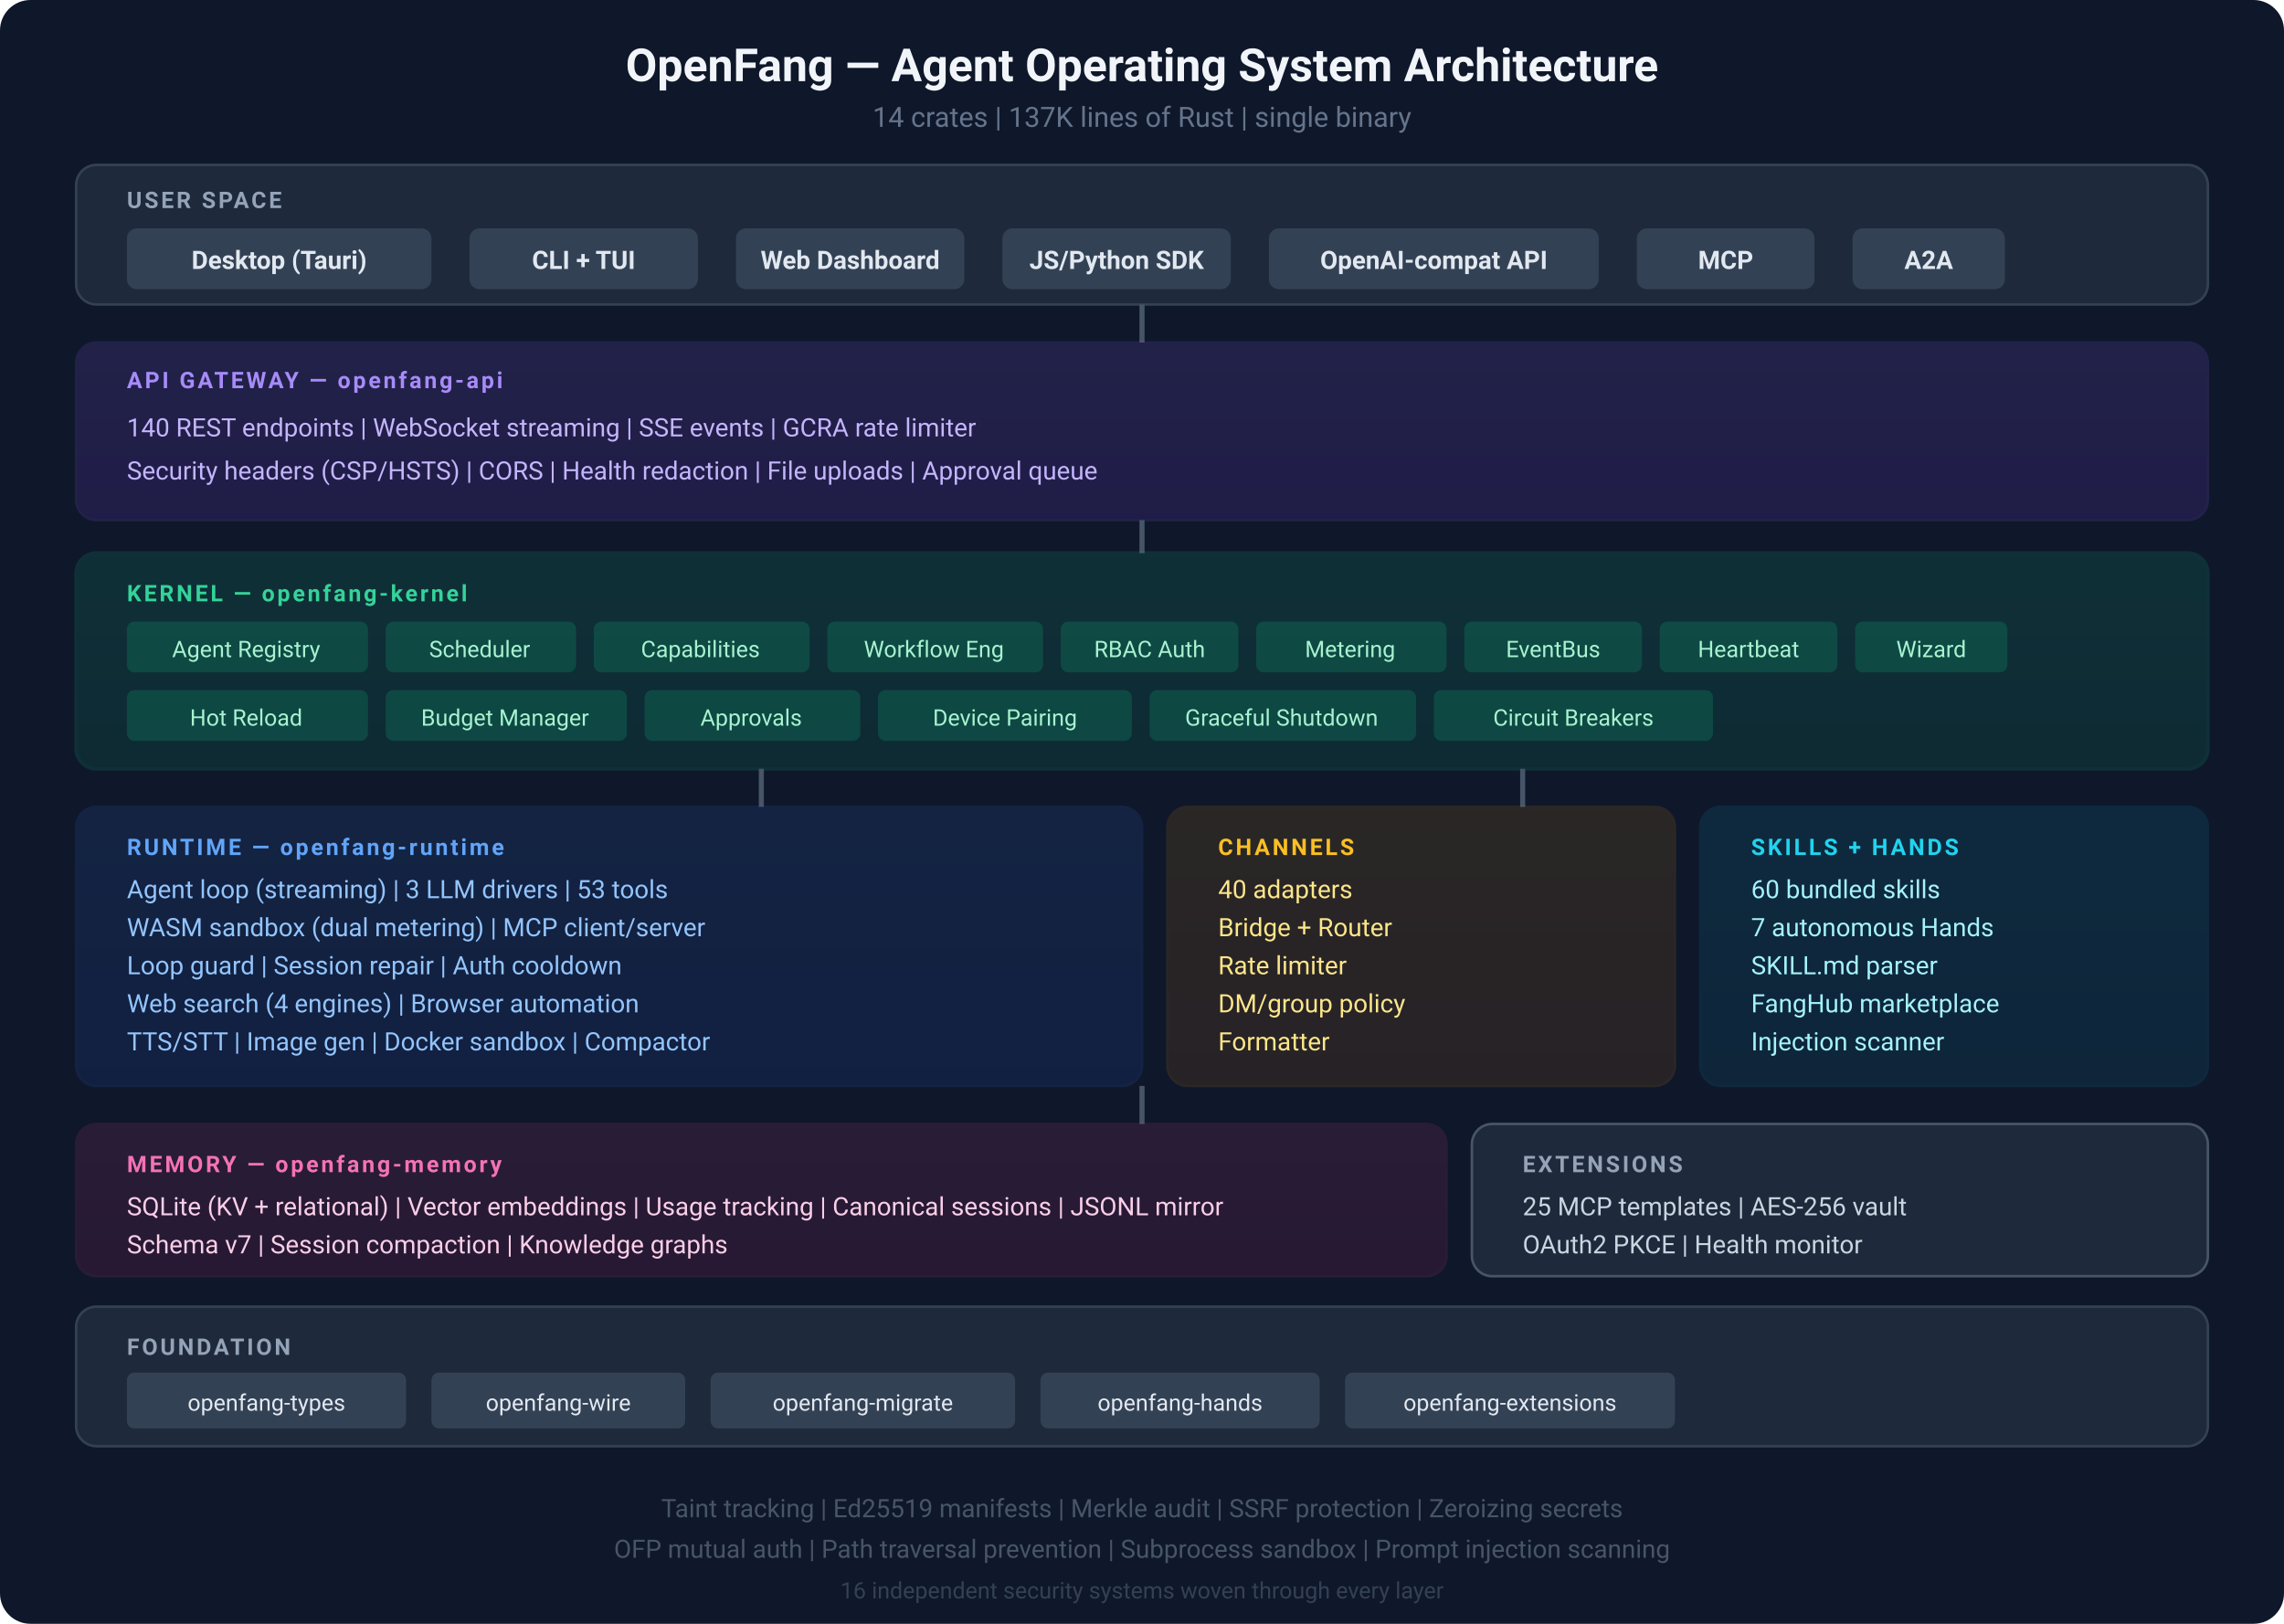
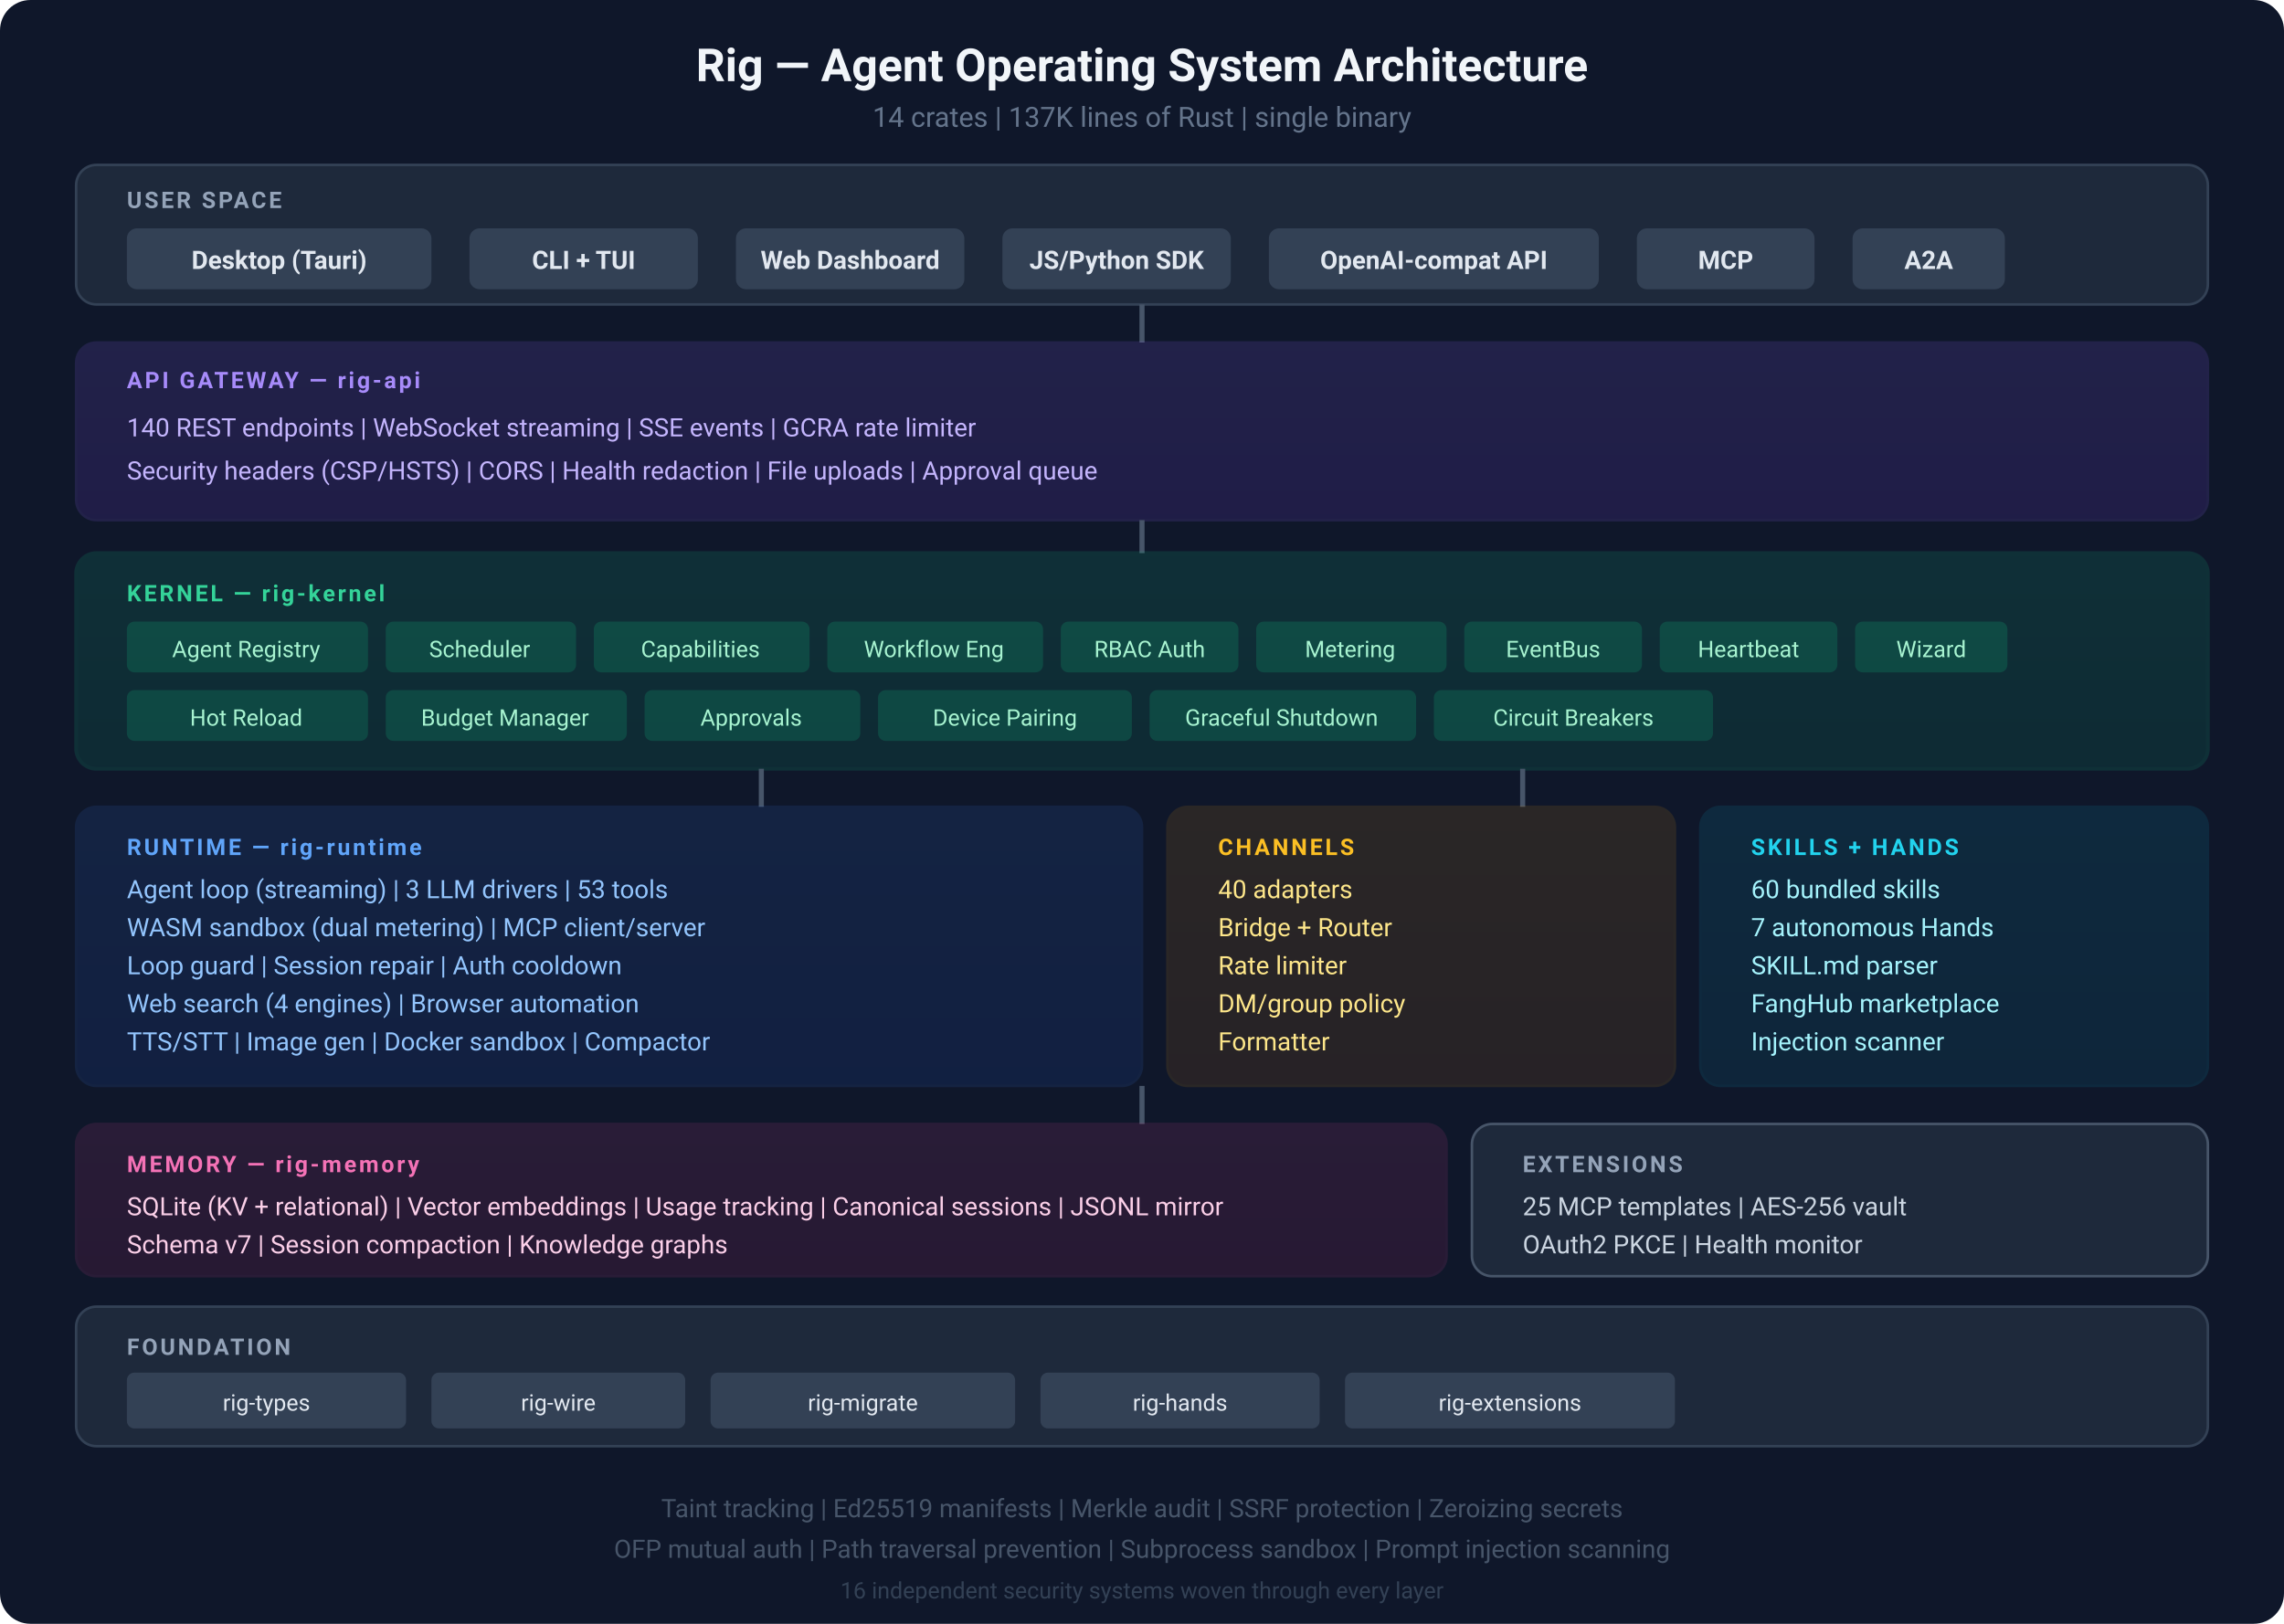
<svg xmlns="http://www.w3.org/2000/svg" viewBox="0 0 900 640" font-family="-apple-system,BlinkMacSystemFont,'Segoe UI',Roboto,Helvetica,Arial,sans-serif">
  <defs>
    <linearGradient id="kern" x1="0" y1="0" x2="0" y2="1">
      <stop offset="0%" stop-color="#10b981" />
      <stop offset="100%" stop-color="#059669" />
    </linearGradient>
    <linearGradient id="rt" x1="0" y1="0" x2="0" y2="1">
      <stop offset="0%" stop-color="#3b82f6" />
      <stop offset="100%" stop-color="#2563eb" />
    </linearGradient>
    <linearGradient id="api" x1="0" y1="0" x2="0" y2="1">
      <stop offset="0%" stop-color="#8b5cf6" />
      <stop offset="100%" stop-color="#7c3aed" />
    </linearGradient>
    <linearGradient id="ch" x1="0" y1="0" x2="0" y2="1">
      <stop offset="0%" stop-color="#f59e0b" />
      <stop offset="100%" stop-color="#d97706" />
    </linearGradient>
    <linearGradient id="mem" x1="0" y1="0" x2="0" y2="1">
      <stop offset="0%" stop-color="#ec4899" />
      <stop offset="100%" stop-color="#db2777" />
    </linearGradient>
    <linearGradient id="ext" x1="0" y1="0" x2="0" y2="1">
      <stop offset="0%" stop-color="#06b6d4" />
      <stop offset="100%" stop-color="#0891b2" />
    </linearGradient>
  </defs>
  <rect width="900" height="640" rx="12" fill="#0f172a" />
-   <text x="450" y="32" text-anchor="middle" fill="#f1f5f9" font-size="18" font-weight="700">OpenFang — Agent Operating System Architecture</text>
+   <text x="450" y="32" text-anchor="middle" fill="#f1f5f9" font-size="18" font-weight="700">Rig — Agent Operating System Architecture</text>
  <text x="450" y="50" text-anchor="middle" fill="#64748b" font-size="11">14 crates | 137K lines of Rust | single binary</text>
  <rect x="30" y="65" width="840" height="55" rx="8" fill="#1e293b" stroke="#334155" stroke-width="1" />
  <text x="50" y="82" fill="#94a3b8" font-size="9" font-weight="600" letter-spacing="1">USER SPACE</text>
  <rect x="50" y="90" width="120" height="24" rx="4" fill="#334155" />
  <text x="110" y="106" text-anchor="middle" fill="#e2e8f0" font-size="10" font-weight="600">Desktop (Tauri)</text>
  <rect x="185" y="90" width="90" height="24" rx="4" fill="#334155" />
  <text x="230" y="106" text-anchor="middle" fill="#e2e8f0" font-size="10" font-weight="600">CLI + TUI</text>
  <rect x="290" y="90" width="90" height="24" rx="4" fill="#334155" />
  <text x="335" y="106" text-anchor="middle" fill="#e2e8f0" font-size="10" font-weight="600">Web Dashboard</text>
  <rect x="395" y="90" width="90" height="24" rx="4" fill="#334155" />
  <text x="440" y="106" text-anchor="middle" fill="#e2e8f0" font-size="10" font-weight="600">JS/Python SDK</text>
  <rect x="500" y="90" width="130" height="24" rx="4" fill="#334155" />
  <text x="565" y="106" text-anchor="middle" fill="#e2e8f0" font-size="10" font-weight="600">OpenAI-compat API</text>
  <rect x="645" y="90" width="70" height="24" rx="4" fill="#334155" />
  <text x="680" y="106" text-anchor="middle" fill="#e2e8f0" font-size="10" font-weight="600">MCP</text>
  <rect x="730" y="90" width="60" height="24" rx="4" fill="#334155" />
  <text x="760" y="106" text-anchor="middle" fill="#e2e8f0" font-size="10" font-weight="600">A2A</text>
  <line x1="450" y1="120" x2="450" y2="135" stroke="#475569" stroke-width="2" marker-end="url(#arrowhead)" />
  <rect x="30" y="135" width="840" height="70" rx="8" fill="url(#api)" opacity="0.15" stroke="#8b5cf6" stroke-width="1" />
-   <text x="50" y="153" fill="#a78bfa" font-size="9" font-weight="600" letter-spacing="1">API GATEWAY — openfang-api</text>
+   <text x="50" y="153" fill="#a78bfa" font-size="9" font-weight="600" letter-spacing="1">API GATEWAY — rig-api</text>
  <text x="50" y="172" fill="#c4b5fd" font-size="10">140 REST endpoints | WebSocket streaming | SSE events | GCRA rate limiter</text>
  <text x="50" y="189" fill="#c4b5fd" font-size="10">Security headers (CSP/HSTS) | CORS | Health redaction | File uploads | Approval queue</text>
  <line x1="450" y1="205" x2="450" y2="218" stroke="#475569" stroke-width="2" />
  <rect x="30" y="218" width="840" height="85" rx="8" fill="url(#kern)" opacity="0.15" stroke="#10b981" stroke-width="1.5" />
-   <text x="50" y="237" fill="#34d399" font-size="9" font-weight="600" letter-spacing="1">KERNEL — openfang-kernel</text>
+   <text x="50" y="237" fill="#34d399" font-size="9" font-weight="600" letter-spacing="1">KERNEL — rig-kernel</text>
  <rect x="50" y="245" width="95" height="20" rx="3" fill="#10b98133" />
  <text x="97" y="259" text-anchor="middle" fill="#a7f3d0" font-size="9">Agent Registry</text>
  <rect x="152" y="245" width="75" height="20" rx="3" fill="#10b98133" />
  <text x="189" y="259" text-anchor="middle" fill="#a7f3d0" font-size="9">Scheduler</text>
  <rect x="234" y="245" width="85" height="20" rx="3" fill="#10b98133" />
  <text x="276" y="259" text-anchor="middle" fill="#a7f3d0" font-size="9">Capabilities</text>
  <rect x="326" y="245" width="85" height="20" rx="3" fill="#10b98133" />
  <text x="368" y="259" text-anchor="middle" fill="#a7f3d0" font-size="9">Workflow Eng</text>
  <rect x="418" y="245" width="70" height="20" rx="3" fill="#10b98133" />
  <text x="453" y="259" text-anchor="middle" fill="#a7f3d0" font-size="9">RBAC Auth</text>
  <rect x="495" y="245" width="75" height="20" rx="3" fill="#10b98133" />
  <text x="532" y="259" text-anchor="middle" fill="#a7f3d0" font-size="9">Metering</text>
  <rect x="577" y="245" width="70" height="20" rx="3" fill="#10b98133" />
  <text x="612" y="259" text-anchor="middle" fill="#a7f3d0" font-size="9">EventBus</text>
  <rect x="654" y="245" width="70" height="20" rx="3" fill="#10b98133" />
  <text x="689" y="259" text-anchor="middle" fill="#a7f3d0" font-size="9">Heartbeat</text>
  <rect x="731" y="245" width="60" height="20" rx="3" fill="#10b98133" />
  <text x="761" y="259" text-anchor="middle" fill="#a7f3d0" font-size="9">Wizard</text>
  <rect x="50" y="272" width="95" height="20" rx="3" fill="#10b98133" />
  <text x="97" y="286" text-anchor="middle" fill="#a7f3d0" font-size="9">Hot Reload</text>
  <rect x="152" y="272" width="95" height="20" rx="3" fill="#10b98133" />
  <text x="199" y="286" text-anchor="middle" fill="#a7f3d0" font-size="9">Budget Manager</text>
  <rect x="254" y="272" width="85" height="20" rx="3" fill="#10b98133" />
  <text x="296" y="286" text-anchor="middle" fill="#a7f3d0" font-size="9">Approvals</text>
  <rect x="346" y="272" width="100" height="20" rx="3" fill="#10b98133" />
  <text x="396" y="286" text-anchor="middle" fill="#a7f3d0" font-size="9">Device Pairing</text>
  <rect x="453" y="272" width="105" height="20" rx="3" fill="#10b98133" />
  <text x="505" y="286" text-anchor="middle" fill="#a7f3d0" font-size="9">Graceful Shutdown</text>
  <rect x="565" y="272" width="110" height="20" rx="3" fill="#10b98133" />
  <text x="620" y="286" text-anchor="middle" fill="#a7f3d0" font-size="9">Circuit Breakers</text>
  <line x1="300" y1="303" x2="300" y2="318" stroke="#475569" stroke-width="2" />
  <line x1="600" y1="303" x2="600" y2="318" stroke="#475569" stroke-width="2" />
  <rect x="30" y="318" width="420" height="110" rx="8" fill="url(#rt)" opacity="0.12" stroke="#3b82f6" stroke-width="1" />
-   <text x="50" y="337" fill="#60a5fa" font-size="9" font-weight="600" letter-spacing="1">RUNTIME — openfang-runtime</text>
+   <text x="50" y="337" fill="#60a5fa" font-size="9" font-weight="600" letter-spacing="1">RUNTIME — rig-runtime</text>
  <text x="50" y="354" fill="#93c5fd" font-size="10">Agent loop (streaming) | 3 LLM drivers | 53 tools</text>
  <text x="50" y="369" fill="#93c5fd" font-size="10">WASM sandbox (dual metering) | MCP client/server</text>
  <text x="50" y="384" fill="#93c5fd" font-size="10">Loop guard | Session repair | Auth cooldown</text>
  <text x="50" y="399" fill="#93c5fd" font-size="10">Web search (4 engines) | Browser automation</text>
  <text x="50" y="414" fill="#93c5fd" font-size="10">TTS/STT | Image gen | Docker sandbox | Compactor</text>
  <rect x="460" y="318" width="200" height="110" rx="8" fill="url(#ch)" opacity="0.12" stroke="#f59e0b" stroke-width="1" />
  <text x="480" y="337" fill="#fbbf24" font-size="9" font-weight="600" letter-spacing="1">CHANNELS</text>
  <text x="480" y="354" fill="#fde68a" font-size="10">40 adapters</text>
  <text x="480" y="369" fill="#fde68a" font-size="10">Bridge + Router</text>
  <text x="480" y="384" fill="#fde68a" font-size="10">Rate limiter</text>
  <text x="480" y="399" fill="#fde68a" font-size="10">DM/group policy</text>
  <text x="480" y="414" fill="#fde68a" font-size="10">Formatter</text>
  <rect x="670" y="318" width="200" height="110" rx="8" fill="url(#ext)" opacity="0.12" stroke="#06b6d4" stroke-width="1" />
  <text x="690" y="337" fill="#22d3ee" font-size="9" font-weight="600" letter-spacing="1">SKILLS + HANDS</text>
  <text x="690" y="354" fill="#a5f3fc" font-size="10">60 bundled skills</text>
  <text x="690" y="369" fill="#a5f3fc" font-size="10">7 autonomous Hands</text>
  <text x="690" y="384" fill="#a5f3fc" font-size="10">SKILL.md parser</text>
  <text x="690" y="399" fill="#a5f3fc" font-size="10">FangHub marketplace</text>
  <text x="690" y="414" fill="#a5f3fc" font-size="10">Injection scanner</text>
  <line x1="450" y1="428" x2="450" y2="443" stroke="#475569" stroke-width="2" />
  <rect x="30" y="443" width="540" height="60" rx="8" fill="url(#mem)" opacity="0.12" stroke="#ec4899" stroke-width="1" />
-   <text x="50" y="462" fill="#f472b6" font-size="9" font-weight="600" letter-spacing="1">MEMORY — openfang-memory</text>
+   <text x="50" y="462" fill="#f472b6" font-size="9" font-weight="600" letter-spacing="1">MEMORY — rig-memory</text>
  <text x="50" y="479" fill="#fbcfe8" font-size="10">SQLite (KV + relational) | Vector embeddings | Usage tracking | Canonical sessions | JSONL mirror</text>
  <text x="50" y="494" fill="#fbcfe8" font-size="10">Schema v7 | Session compaction | Knowledge graphs</text>
  <rect x="580" y="443" width="290" height="60" rx="8" fill="#1e293b" stroke="#475569" stroke-width="1" />
  <text x="600" y="462" fill="#94a3b8" font-size="9" font-weight="600" letter-spacing="1">EXTENSIONS</text>
  <text x="600" y="479" fill="#cbd5e1" font-size="10">25 MCP templates | AES-256 vault</text>
  <text x="600" y="494" fill="#cbd5e1" font-size="10">OAuth2 PKCE | Health monitor</text>
  <rect x="30" y="515" width="840" height="55" rx="8" fill="#1e293b" stroke="#334155" stroke-width="1" />
  <text x="50" y="534" fill="#94a3b8" font-size="9" font-weight="600" letter-spacing="1">FOUNDATION</text>
  <rect x="50" y="541" width="110" height="22" rx="3" fill="#334155" />
-   <text x="105" y="556" text-anchor="middle" fill="#e2e8f0" font-size="9">openfang-types</text>
+   <text x="105" y="556" text-anchor="middle" fill="#e2e8f0" font-size="9">rig-types</text>
  <rect x="170" y="541" width="100" height="22" rx="3" fill="#334155" />
-   <text x="220" y="556" text-anchor="middle" fill="#e2e8f0" font-size="9">openfang-wire</text>
+   <text x="220" y="556" text-anchor="middle" fill="#e2e8f0" font-size="9">rig-wire</text>
  <rect x="280" y="541" width="120" height="22" rx="3" fill="#334155" />
-   <text x="340" y="556" text-anchor="middle" fill="#e2e8f0" font-size="9">openfang-migrate</text>
+   <text x="340" y="556" text-anchor="middle" fill="#e2e8f0" font-size="9">rig-migrate</text>
  <rect x="410" y="541" width="110" height="22" rx="3" fill="#334155" />
-   <text x="465" y="556" text-anchor="middle" fill="#e2e8f0" font-size="9">openfang-hands</text>
+   <text x="465" y="556" text-anchor="middle" fill="#e2e8f0" font-size="9">rig-hands</text>
  <rect x="530" y="541" width="130" height="22" rx="3" fill="#334155" />
-   <text x="595" y="556" text-anchor="middle" fill="#e2e8f0" font-size="9">openfang-extensions</text>
+   <text x="595" y="556" text-anchor="middle" fill="#e2e8f0" font-size="9">rig-extensions</text>
  <text x="450" y="598" text-anchor="middle" fill="#475569" font-size="10">Taint tracking | Ed25519 manifests | Merkle audit | SSRF protection | Zeroizing secrets</text>
  <text x="450" y="614" text-anchor="middle" fill="#475569" font-size="10">OFP mutual auth | Path traversal prevention | Subprocess sandbox | Prompt injection scanning</text>
  <text x="450" y="630" text-anchor="middle" fill="#334155" font-size="9">16 independent security systems woven through every layer</text>
</svg>
